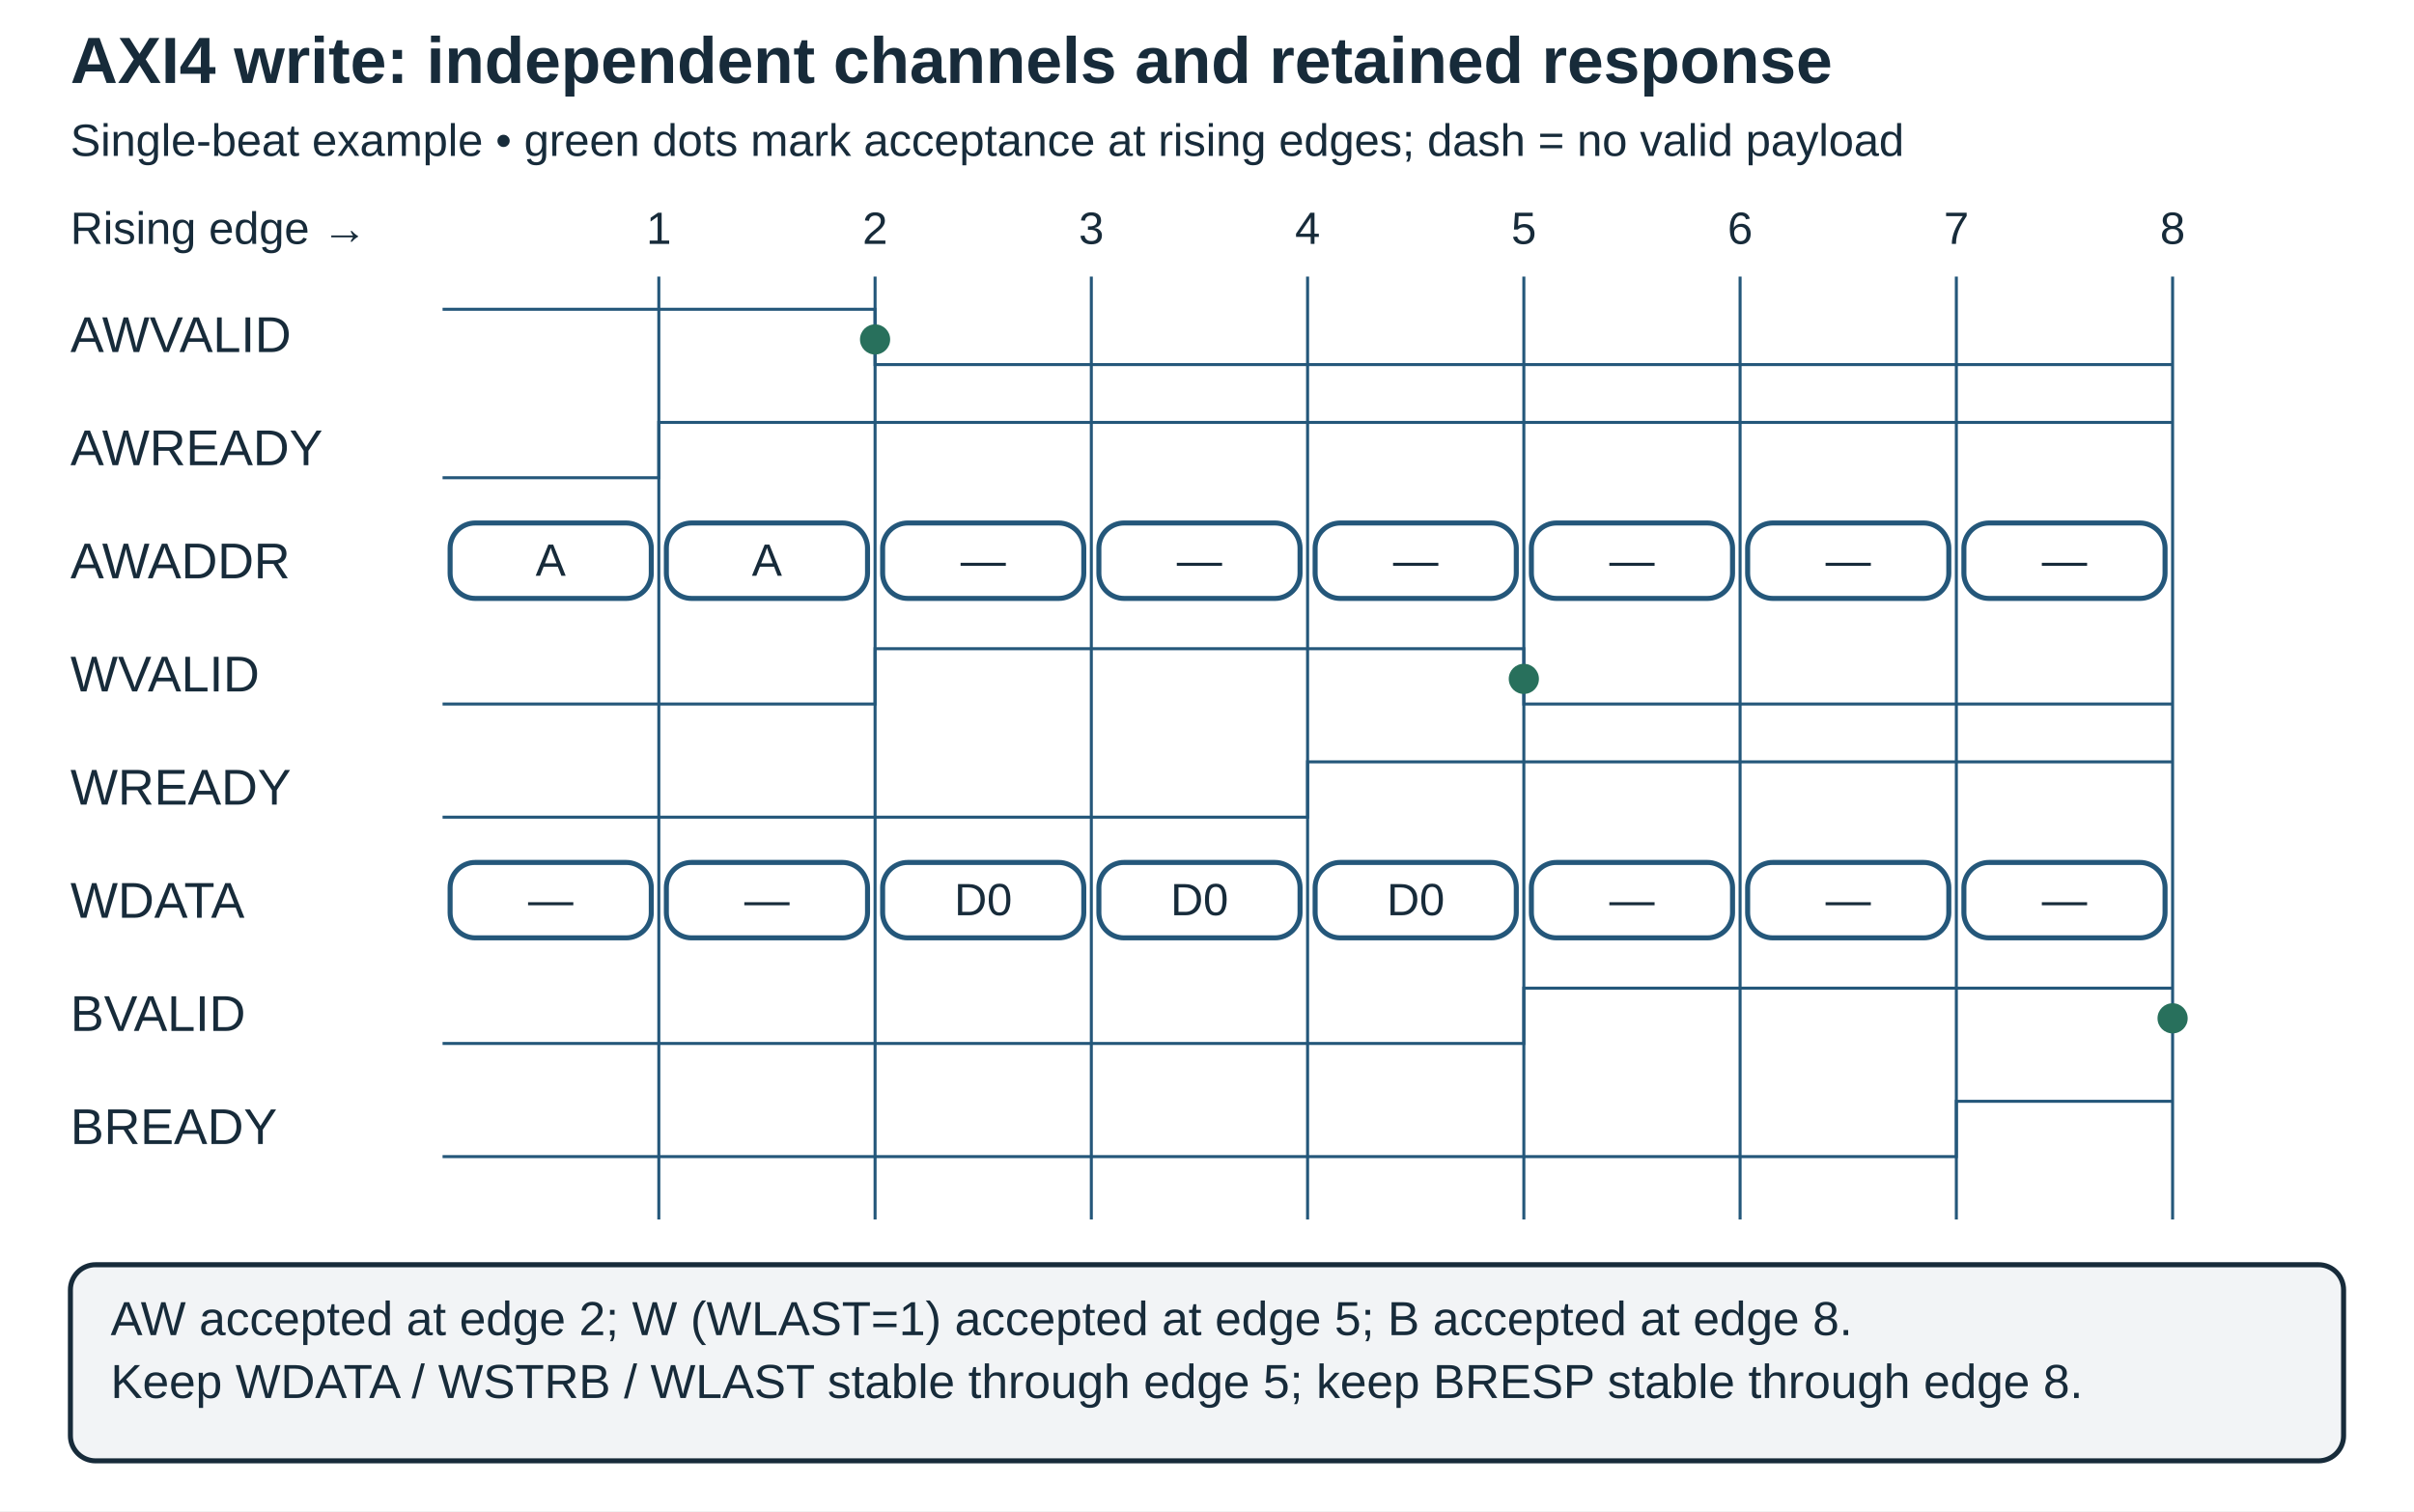
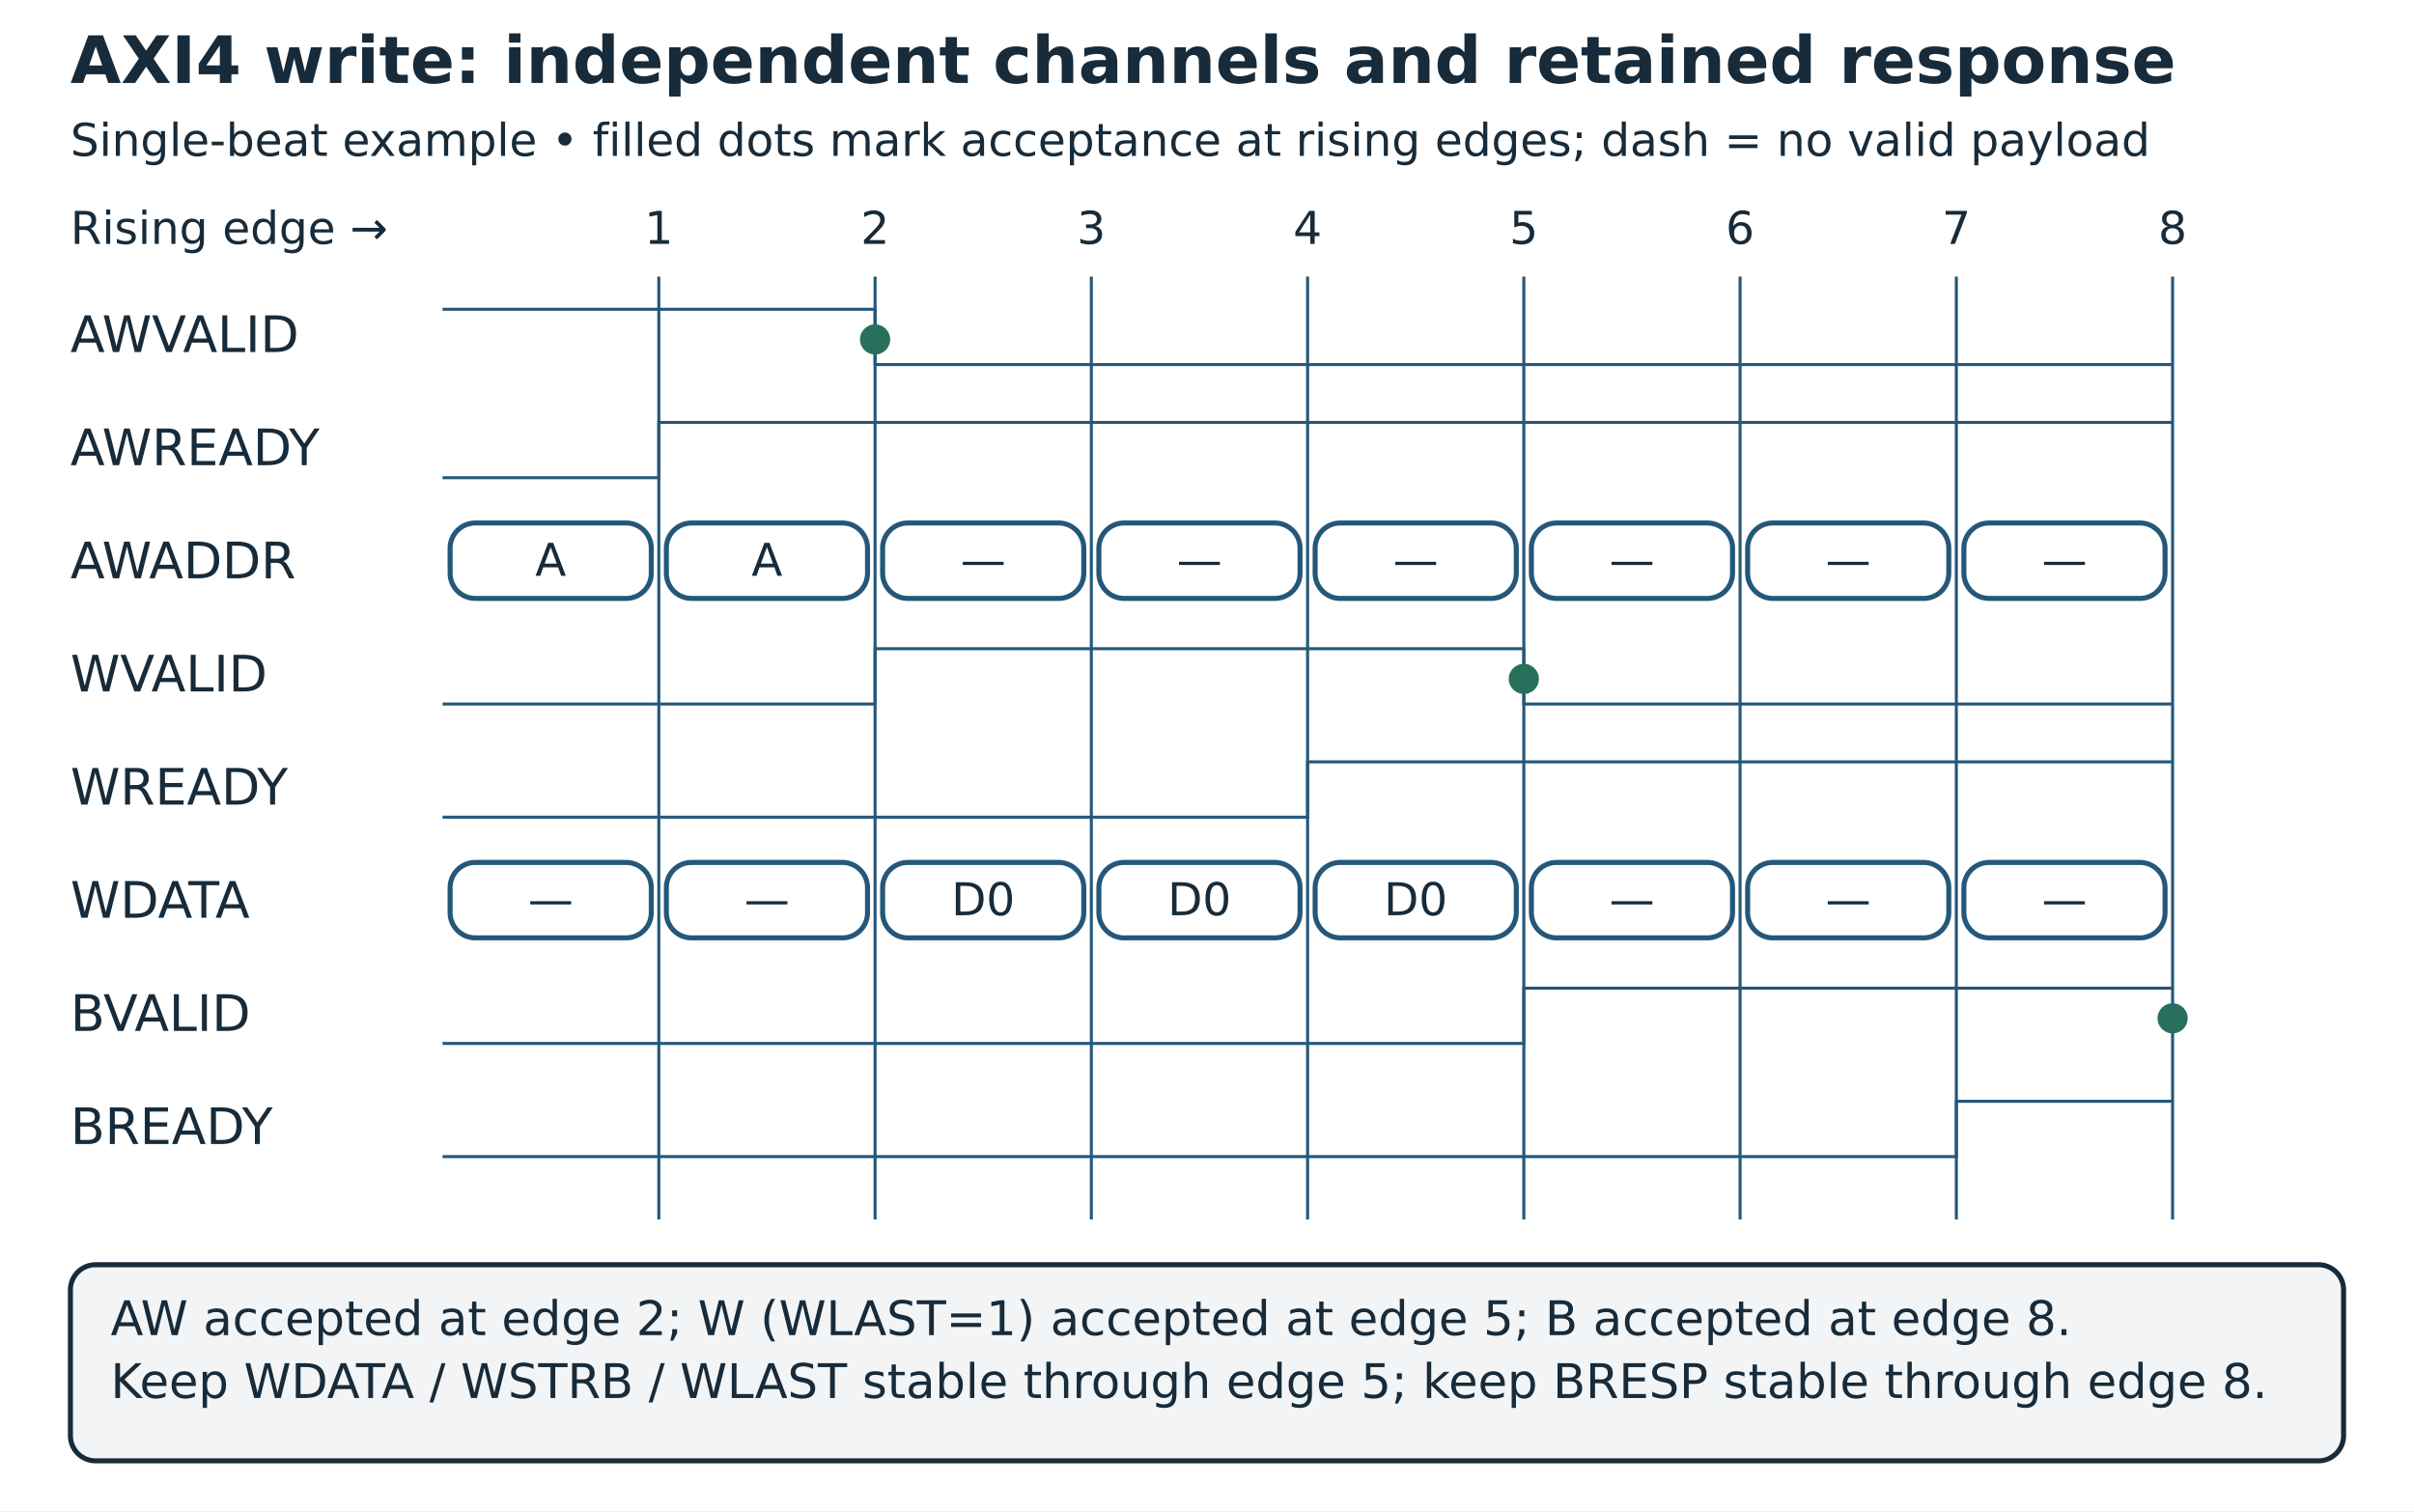
<svg xmlns="http://www.w3.org/2000/svg" width="960" height="601" viewBox="0 0 960 601" role="img" aria-labelledby="title desc">
  <defs>
    <marker id="data" markerWidth="9" markerHeight="9" refX="8" refY="4" orient="auto">
      <path d="M0 0L8 4L0 8Z" fill="#24577a" />
    </marker>
    <marker id="event" markerWidth="9" markerHeight="9" refX="8" refY="4" orient="auto">
      <path d="M0 0L8 4L0 8Z" fill="#a34624" />
    </marker>
    <marker id="memory" markerWidth="9" markerHeight="9" refX="8" refY="4" orient="auto">
      <path d="M0 0L8 4L0 8Z" fill="#28705c" />
    </marker>
  </defs>
  <rect width="960" height="601" fill="white" />
-   <g font-family="Arial, sans-serif" fill="#172b3a">
+   <g font-family="DejaVu Sans, sans-serif" fill="#172b3a">
    <text x="28" y="33" font-size="26" text-anchor="start" fill="#172b3a" font-weight="bold">AXI4 write: independent channels and retained response</text>
-     <text x="28" y="62" font-size="18" text-anchor="start" fill="#172b3a" font-weight="normal">Single-beat example • green dots mark acceptance at rising edges; dash = no valid payload</text>
+     <text x="28" y="62" font-size="18" text-anchor="start" fill="#172b3a" font-weight="normal">Single-beat example • filled dots mark acceptance at rising edges; dash = no valid payload</text>
    <path d="M262 110V485" fill="none" stroke="#24577a" stroke-width="1.2" />
    <text x="262" y="97" font-size="18" text-anchor="middle" fill="#172b3a" font-weight="normal">1</text>
    <path d="M348 110V485" fill="none" stroke="#24577a" stroke-width="1.2" />
    <text x="348" y="97" font-size="18" text-anchor="middle" fill="#172b3a" font-weight="normal">2</text>
    <path d="M434 110V485" fill="none" stroke="#24577a" stroke-width="1.2" />
    <text x="434" y="97" font-size="18" text-anchor="middle" fill="#172b3a" font-weight="normal">3</text>
    <path d="M520 110V485" fill="none" stroke="#24577a" stroke-width="1.2" />
    <text x="520" y="97" font-size="18" text-anchor="middle" fill="#172b3a" font-weight="normal">4</text>
    <path d="M606 110V485" fill="none" stroke="#24577a" stroke-width="1.2" />
    <text x="606" y="97" font-size="18" text-anchor="middle" fill="#172b3a" font-weight="normal">5</text>
    <path d="M692 110V485" fill="none" stroke="#24577a" stroke-width="1.2" />
    <text x="692" y="97" font-size="18" text-anchor="middle" fill="#172b3a" font-weight="normal">6</text>
    <path d="M778 110V485" fill="none" stroke="#24577a" stroke-width="1.2" />
    <text x="778" y="97" font-size="18" text-anchor="middle" fill="#172b3a" font-weight="normal">7</text>
    <path d="M864 110V485" fill="none" stroke="#24577a" stroke-width="1.2" />
    <text x="864" y="97" font-size="18" text-anchor="middle" fill="#172b3a" font-weight="normal">8</text>
    <text x="28" y="97" font-size="18" text-anchor="start" fill="#172b3a" font-weight="normal">Rising edge →</text>
    <text x="28" y="140" font-size="20" text-anchor="start" fill="#172b3a" font-weight="normal">AWVALID</text>
    <path d=" M176 123H262 L262 123H348 L348 145H434 L434 145H520 L520 145H606 L606 145H692 L692 145H778 L778 145H864" fill="none" stroke="#24577a" stroke-width="1.2" />
    <circle cx="348" cy="135" r="6" fill="#28705c" />
    <text x="28" y="185" font-size="20" text-anchor="start" fill="#172b3a" font-weight="normal">AWREADY</text>
    <path d=" M176 190H262 L262 168H348 L348 168H434 L434 168H520 L520 168H606 L606 168H692 L692 168H778 L778 168H864" fill="none" stroke="#24577a" stroke-width="1.2" />
    <text x="28" y="230" font-size="20" text-anchor="start" fill="#172b3a" font-weight="normal">AWADDR</text>
    <rect x="179" y="208" width="80" height="30" rx="10" fill="white" stroke="#24577a" stroke-width="2" stroke-dasharray="none" />
    <text x="219.0" y="229" font-size="18" text-anchor="middle" fill="#172b3a" font-weight="normal">A</text>
    <rect x="265" y="208" width="80" height="30" rx="10" fill="white" stroke="#24577a" stroke-width="2" stroke-dasharray="none" />
    <text x="305.0" y="229" font-size="18" text-anchor="middle" fill="#172b3a" font-weight="normal">A</text>
    <rect x="351" y="208" width="80" height="30" rx="10" fill="white" stroke="#24577a" stroke-width="2" stroke-dasharray="none" />
    <text x="391.0" y="229" font-size="18" text-anchor="middle" fill="#172b3a" font-weight="normal">—</text>
    <rect x="437" y="208" width="80" height="30" rx="10" fill="white" stroke="#24577a" stroke-width="2" stroke-dasharray="none" />
    <text x="477.0" y="229" font-size="18" text-anchor="middle" fill="#172b3a" font-weight="normal">—</text>
    <rect x="523" y="208" width="80" height="30" rx="10" fill="white" stroke="#24577a" stroke-width="2" stroke-dasharray="none" />
    <text x="563.0" y="229" font-size="18" text-anchor="middle" fill="#172b3a" font-weight="normal">—</text>
    <rect x="609" y="208" width="80" height="30" rx="10" fill="white" stroke="#24577a" stroke-width="2" stroke-dasharray="none" />
    <text x="649.0" y="229" font-size="18" text-anchor="middle" fill="#172b3a" font-weight="normal">—</text>
    <rect x="695" y="208" width="80" height="30" rx="10" fill="white" stroke="#24577a" stroke-width="2" stroke-dasharray="none" />
    <text x="735.0" y="229" font-size="18" text-anchor="middle" fill="#172b3a" font-weight="normal">—</text>
    <rect x="781" y="208" width="80" height="30" rx="10" fill="white" stroke="#24577a" stroke-width="2" stroke-dasharray="none" />
    <text x="821.0" y="229" font-size="18" text-anchor="middle" fill="#172b3a" font-weight="normal">—</text>
    <text x="28" y="275" font-size="20" text-anchor="start" fill="#172b3a" font-weight="normal">WVALID</text>
    <path d=" M176 280H262 L262 280H348 L348 258H434 L434 258H520 L520 258H606 L606 280H692 L692 280H778 L778 280H864" fill="none" stroke="#24577a" stroke-width="1.2" />
    <circle cx="606" cy="270" r="6" fill="#28705c" />
    <text x="28" y="320" font-size="20" text-anchor="start" fill="#172b3a" font-weight="normal">WREADY</text>
    <path d=" M176 325H262 L262 325H348 L348 325H434 L434 325H520 L520 303H606 L606 303H692 L692 303H778 L778 303H864" fill="none" stroke="#24577a" stroke-width="1.2" />
    <text x="28" y="365" font-size="20" text-anchor="start" fill="#172b3a" font-weight="normal">WDATA</text>
    <rect x="179" y="343" width="80" height="30" rx="10" fill="white" stroke="#24577a" stroke-width="2" stroke-dasharray="none" />
    <text x="219.0" y="364" font-size="18" text-anchor="middle" fill="#172b3a" font-weight="normal">—</text>
    <rect x="265" y="343" width="80" height="30" rx="10" fill="white" stroke="#24577a" stroke-width="2" stroke-dasharray="none" />
    <text x="305.0" y="364" font-size="18" text-anchor="middle" fill="#172b3a" font-weight="normal">—</text>
    <rect x="351" y="343" width="80" height="30" rx="10" fill="white" stroke="#24577a" stroke-width="2" stroke-dasharray="none" />
    <text x="391.0" y="364" font-size="18" text-anchor="middle" fill="#172b3a" font-weight="normal">D0</text>
    <rect x="437" y="343" width="80" height="30" rx="10" fill="white" stroke="#24577a" stroke-width="2" stroke-dasharray="none" />
    <text x="477.0" y="364" font-size="18" text-anchor="middle" fill="#172b3a" font-weight="normal">D0</text>
    <rect x="523" y="343" width="80" height="30" rx="10" fill="white" stroke="#24577a" stroke-width="2" stroke-dasharray="none" />
    <text x="563.0" y="364" font-size="18" text-anchor="middle" fill="#172b3a" font-weight="normal">D0</text>
    <rect x="609" y="343" width="80" height="30" rx="10" fill="white" stroke="#24577a" stroke-width="2" stroke-dasharray="none" />
    <text x="649.0" y="364" font-size="18" text-anchor="middle" fill="#172b3a" font-weight="normal">—</text>
    <rect x="695" y="343" width="80" height="30" rx="10" fill="white" stroke="#24577a" stroke-width="2" stroke-dasharray="none" />
    <text x="735.0" y="364" font-size="18" text-anchor="middle" fill="#172b3a" font-weight="normal">—</text>
    <rect x="781" y="343" width="80" height="30" rx="10" fill="white" stroke="#24577a" stroke-width="2" stroke-dasharray="none" />
    <text x="821.0" y="364" font-size="18" text-anchor="middle" fill="#172b3a" font-weight="normal">—</text>
    <text x="28" y="410" font-size="20" text-anchor="start" fill="#172b3a" font-weight="normal">BVALID</text>
    <path d=" M176 415H262 L262 415H348 L348 415H434 L434 415H520 L520 415H606 L606 393H692 L692 393H778 L778 393H864" fill="none" stroke="#24577a" stroke-width="1.2" />
    <circle cx="864" cy="405" r="6" fill="#28705c" />
    <text x="28" y="455" font-size="20" text-anchor="start" fill="#172b3a" font-weight="normal">BREADY</text>
    <path d=" M176 460H262 L262 460H348 L348 460H434 L434 460H520 L520 460H606 L606 460H692 L692 460H778 L778 438H864" fill="none" stroke="#24577a" stroke-width="1.2" />
    <rect x="28" y="503" width="904" height="78" rx="10" fill="#f2f4f6" stroke="#172b3a" stroke-width="2" stroke-dasharray="none" />
    <text x="44" y="531" font-size="19" text-anchor="start" fill="#172b3a" font-weight="normal">AW accepted at edge 2; W (WLAST=1) accepted at edge 5; B accepted at edge 8.</text>
    <text x="44" y="556" font-size="19" text-anchor="start" fill="#172b3a" font-weight="normal">Keep WDATA / WSTRB / WLAST stable through edge 5; keep BRESP stable through edge 8.</text>
  </g>
</svg>
